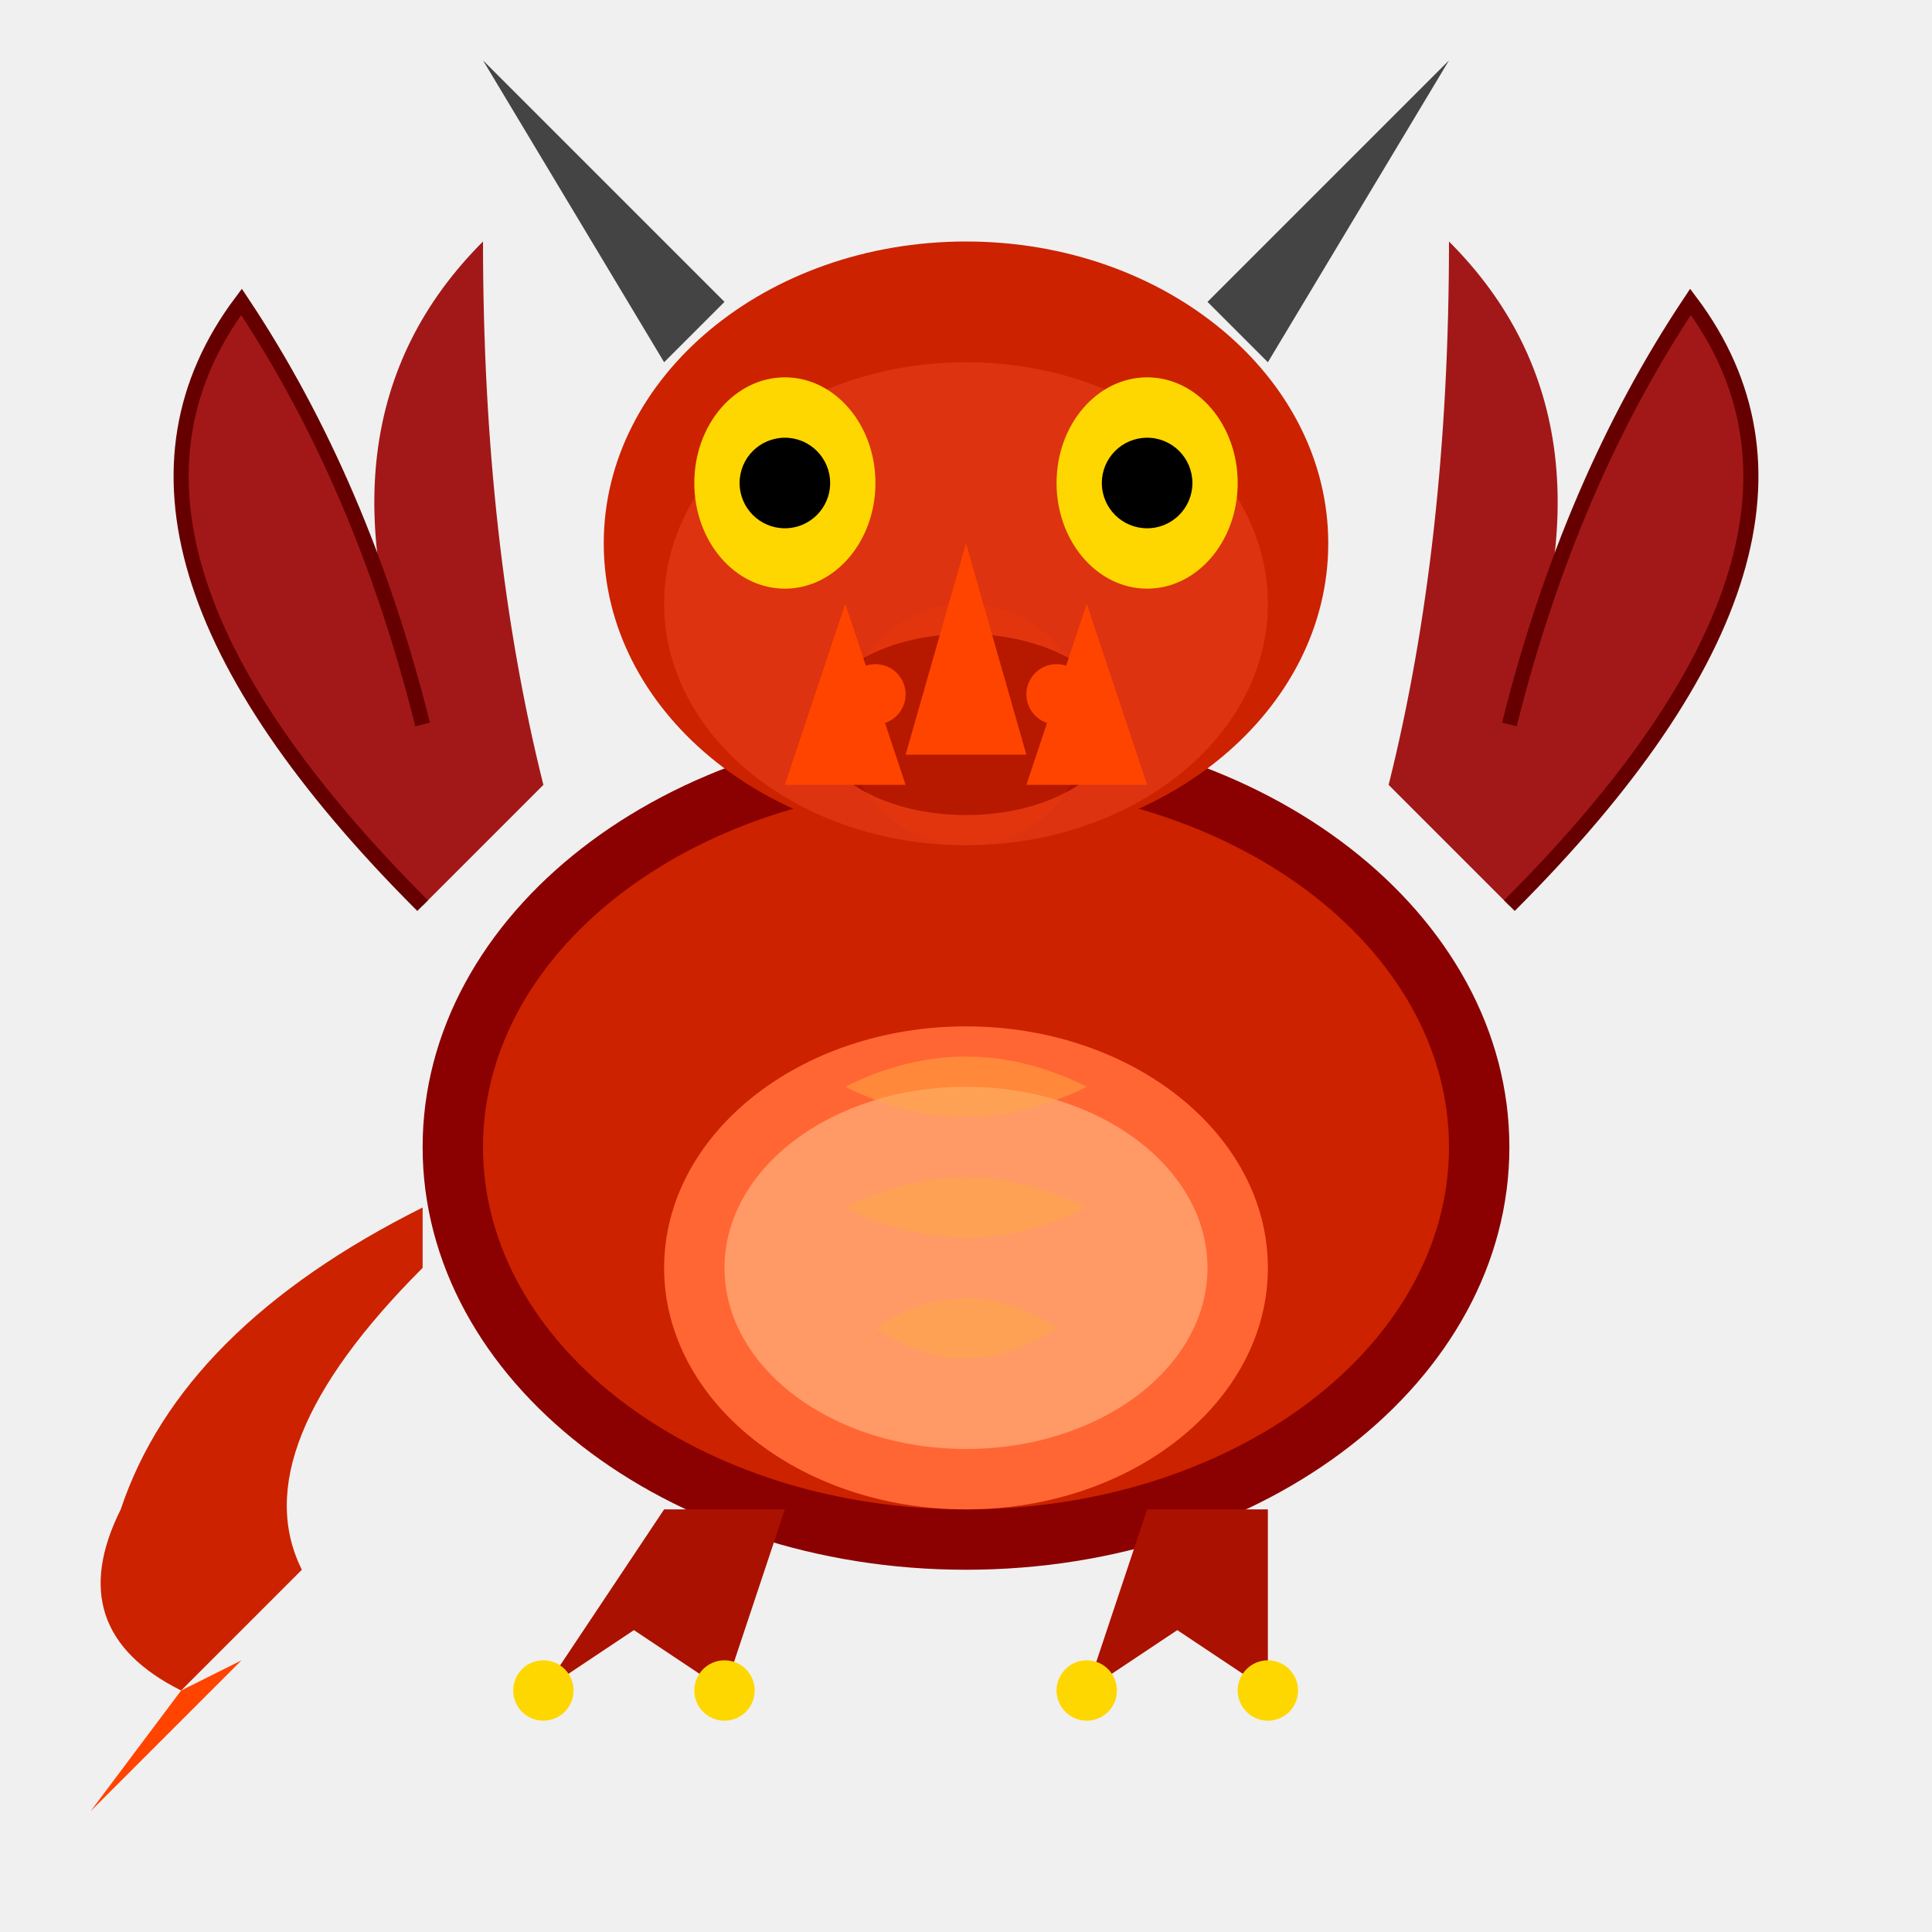
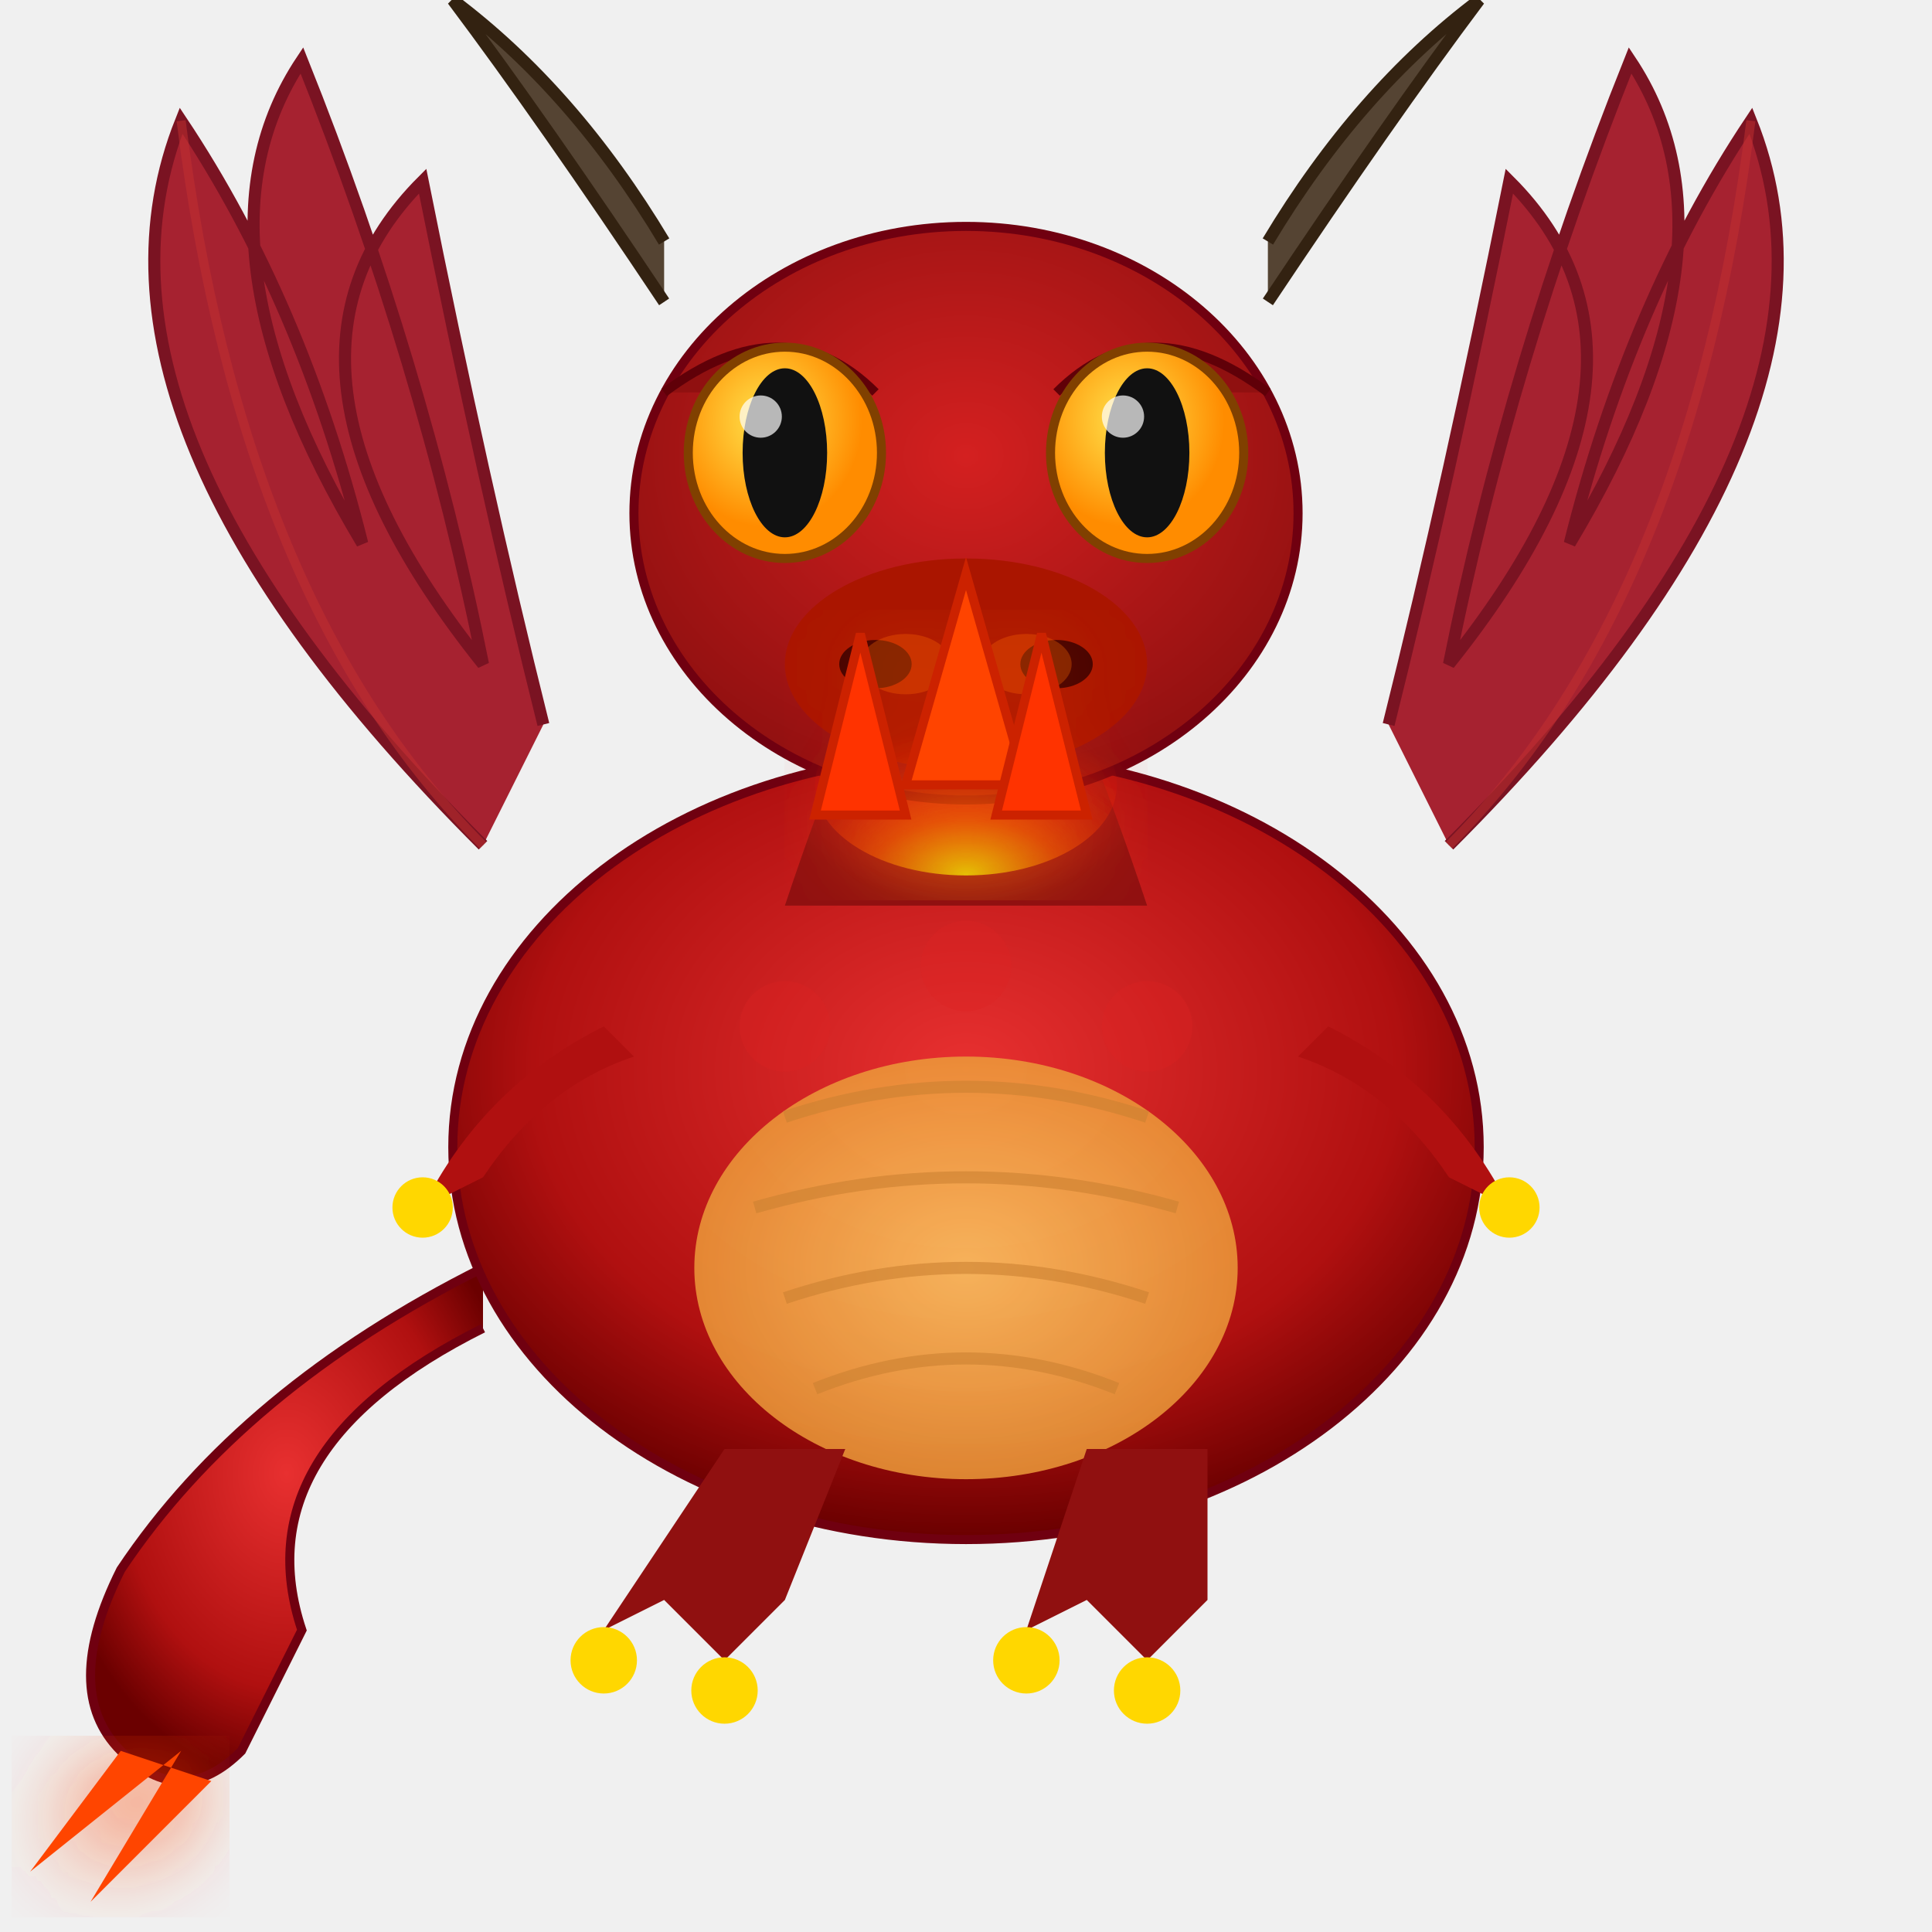
<svg xmlns="http://www.w3.org/2000/svg" viewBox="0 0 64 64">
-   <ellipse cx="32" cy="38" rx="18" ry="14" fill="#8B0000" />
-   <ellipse cx="32" cy="38" rx="16" ry="12" fill="#CC2200" />
-   <ellipse cx="32" cy="42" rx="10" ry="8" fill="#FF6633" />
-   <ellipse cx="32" cy="42" rx="8" ry="6" fill="#FF9966" />
-   <ellipse cx="32" cy="18" rx="12" ry="10" fill="#CC2200" />
-   <ellipse cx="32" cy="20" rx="10" ry="8" fill="#DD3311" />
-   <ellipse cx="26" cy="16" rx="3" ry="3.5" fill="#FFD700" />
-   <circle cx="26" cy="16" r="1.5" fill="#000" />
-   <ellipse cx="38" cy="16" rx="3" ry="3.5" fill="#FFD700" />
-   <circle cx="38" cy="16" r="1.5" fill="#000" />
-   <path d="M22 12 L16 2 L24 10 Z" fill="#444" />
-   <path d="M42 12 L48 2 L40 10 Z" fill="#444" />
-   <ellipse cx="32" cy="24" rx="5" ry="3" fill="#AA1100" />
-   <circle cx="29" cy="23" r="1" fill="#FF4400" />
-   <circle cx="35" cy="23" r="1" fill="#FF4400" />
-   <path d="M14 30 Q2 18 8 10 Q12 16 14 24 Q10 14 16 8 Q16 18 18 26" fill="#990000" opacity="0.9" />
-   <path d="M14 30 Q2 18 8 10 Q12 16 14 24" fill="none" stroke="#660000" stroke-width="0.5" />
-   <path d="M50 30 Q62 18 56 10 Q52 16 50 24 Q54 14 48 8 Q48 18 46 26" fill="#990000" opacity="0.9" />
-   <path d="M50 30 Q62 18 56 10 Q52 16 50 24" fill="none" stroke="#660000" stroke-width="0.5" />
-   <path d="M14 40 Q6 44 4 50 Q2 54 6 56 L10 52 Q8 48 14 42" fill="#CC2200" />
-   <path d="M6 56 L3 60 L8 55 Z" fill="#FF4400" />
-   <polygon points="26,26 28,20 30,26" fill="#FF4400" />
-   <polygon points="30,25 32,18 34,25" fill="#FF4400" />
-   <polygon points="34,26 36,20 38,26" fill="#FF4400" />
-   <path d="M28 36 Q32 34 36 36 Q32 38 28 36" fill="#FFaa44" opacity="0.5" />
-   <path d="M28 40 Q32 38 36 40 Q32 42 28 40" fill="#FFaa44" opacity="0.5" />
-   <path d="M29 44 Q32 42 35 44 Q32 46 29 44" fill="#FFaa44" opacity="0.5" />
-   <path d="M22 50 L18 56 L21 54 L24 56 L26 50" fill="#AA1100" />
-   <path d="M38 50 L36 56 L39 54 L42 56 L42 50" fill="#AA1100" />
-   <circle cx="18" cy="56" r="1" fill="#FFD700" />
-   <circle cx="24" cy="56" r="1" fill="#FFD700" />
-   <circle cx="36" cy="56" r="1" fill="#FFD700" />
-   <circle cx="42" cy="56" r="1" fill="#FFD700" />
-   <circle cx="32" cy="24" r="4" fill="#FF4400" opacity="0.15" />
+   <defs>
+     <radialGradient id="bodyGrad" cx="50%" cy="40%" r="60%">
+       <stop offset="0%" stop-color="#E83030" />
+       <stop offset="70%" stop-color="#B01010" />
+       <stop offset="100%" stop-color="#6B0000" />
+     </radialGradient>
+     <radialGradient id="bellyGrad" cx="50%" cy="50%" r="60%">
+       <stop offset="0%" stop-color="#FFCC66" />
+       <stop offset="100%" stop-color="#E89030" />
+     </radialGradient>
+     <radialGradient id="headGrad" cx="50%" cy="40%" r="60%">
+       <stop offset="0%" stop-color="#D42020" />
+       <stop offset="100%" stop-color="#901010" />
+     </radialGradient>
+     <radialGradient id="eyeGrad" cx="40%" cy="35%" r="50%">
+       <stop offset="0%" stop-color="#FFE44D" />
+       <stop offset="100%" stop-color="#FF8C00" />
+     </radialGradient>
+     <radialGradient id="fireGrad" cx="50%" cy="100%" r="80%">
+       <stop offset="0%" stop-color="#FFFF00" stop-opacity="0.9" />
+       <stop offset="40%" stop-color="#FF6600" stop-opacity="0.7" />
+       <stop offset="100%" stop-color="#FF0000" stop-opacity="0" />
+     </radialGradient>
+     <filter id="glow">
+       <feGaussianBlur stdDeviation="1.5" result="blur" />
+       <feMerge>
+         <feMergeNode in="blur" />
+         <feMergeNode in="SourceGraphic" />
+       </feMerge>
+     </filter>
+   </defs>
+   <g opacity="0.92">
+     <path d="M16 28 Q2 14 6 4 Q10 10 12 18 Q6 8 10 2 Q14 12 16 22 Q8 12 14 6 Q16 16 18 24" fill="#A01020" stroke="#700010" stroke-width="0.4" />
+     <path d="M16 28 Q8 20 6 4" fill="none" stroke="#C02020" stroke-width="0.3" opacity="0.5" />
+     <path d="M48 28 Q62 14 58 4 Q54 10 52 18 Q58 8 54 2 Q50 12 48 22 Q56 12 50 6 Q48 16 46 24" fill="#A01020" stroke="#700010" stroke-width="0.4" />
+     <path d="M48 28 Q56 20 58 4" fill="none" stroke="#C02020" stroke-width="0.3" opacity="0.5" />
+   </g>
+   <path d="M16 42 Q8 46 4 52 Q2 56 4 58 Q6 60 8 58 L10 54 Q8 48 16 44" fill="url(#bodyGrad)" stroke="#700010" stroke-width="0.3" />
+   <path d="M4 58 L1 62 L6 58 L3 63 L7 59" fill="#FF4400" filter="url(#glow)" />
+   <ellipse cx="32" cy="38" rx="17" ry="13" fill="url(#bodyGrad)" stroke="#700010" stroke-width="0.3" />
+   <ellipse cx="32" cy="42" rx="9" ry="7" fill="url(#bellyGrad)" opacity="0.85" />
+   <path d="M26 37 Q32 35 38 37" fill="none" stroke="#CC8030" stroke-width="0.4" opacity="0.6" />
+   <path d="M25 40 Q32 38 39 40" fill="none" stroke="#CC8030" stroke-width="0.4" opacity="0.6" />
+   <path d="M26 43 Q32 41 38 43" fill="none" stroke="#CC8030" stroke-width="0.4" opacity="0.6" />
+   <path d="M27 46 Q32 44 37 46" fill="none" stroke="#CC8030" stroke-width="0.4" opacity="0.6" />
+   <path d="M26 30 Q28 24 30 20 L34 20 Q36 24 38 30" fill="url(#headGrad)" />
+   <ellipse cx="32" cy="17" rx="11" ry="9.5" fill="url(#headGrad)" stroke="#700010" stroke-width="0.3" />
+   <path d="M22 13 Q26 10 29 13" fill="#901010" stroke="#600008" stroke-width="0.3" />
+   <path d="M35 13 Q38 10 42 13" fill="#901010" stroke="#600008" stroke-width="0.3" />
+   <ellipse cx="26" cy="15" rx="3.2" ry="3.5" fill="url(#eyeGrad)" stroke="#804000" stroke-width="0.3" />
+   <ellipse cx="26" cy="15" rx="1.4" ry="2.8" fill="#111" />
+   <circle cx="25.2" cy="13.8" r="0.7" fill="#FFF" opacity="0.7" />
+   <ellipse cx="38" cy="15" rx="3.2" ry="3.5" fill="url(#eyeGrad)" stroke="#804000" stroke-width="0.3" />
+   <ellipse cx="38" cy="15" rx="1.4" ry="2.8" fill="#111" />
+   <circle cx="37.2" cy="13.8" r="0.7" fill="#FFF" opacity="0.7" />
+   <path d="M22 10 Q18 4 15 0 Q19 3 22 8" fill="#554433" stroke="#332211" stroke-width="0.4" />
+   <path d="M42 10 Q46 4 49 0 Q45 3 42 8" fill="#554433" stroke="#332211" stroke-width="0.4" />
+   <ellipse cx="32" cy="22" rx="6" ry="3.5" fill="#AA1500" />
+   <ellipse cx="29" cy="22" rx="1.2" ry="0.8" fill="#440000" />
+   <ellipse cx="35" cy="22" rx="1.2" ry="0.8" fill="#440000" />
+   <g filter="url(#glow)" opacity="0.8">
+     <ellipse cx="32" cy="26" rx="5" ry="3" fill="url(#fireGrad)" />
+     <ellipse cx="30" cy="22" rx="1.5" ry="1" fill="#FF6600" opacity="0.4" />
+     <ellipse cx="34" cy="22" rx="1.5" ry="1" fill="#FF6600" opacity="0.4" />
+   </g>
+   <polygon points="27,27 28.5,21 30,27" fill="#FF3300" stroke="#CC2200" stroke-width="0.3" />
+   <polygon points="30,26 32,19 34,26" fill="#FF4400" stroke="#CC2200" stroke-width="0.3" />
+   <polygon points="33,27 34.5,21 36,27" fill="#FF3300" stroke="#CC2200" stroke-width="0.3" />
+   <path d="M20 34 Q16 36 14 40 L16 39 Q18 36 21 35" fill="#B01010" />
+   <circle cx="14" cy="40" r="1" fill="#FFD700" />
+   <path d="M44 34 Q48 36 50 40 L48 39 Q46 36 43 35" fill="#B01010" />
+   <circle cx="50" cy="40" r="1" fill="#FFD700" />
+   <path d="M24 48 L20 54 L22 53 L24 55 L26 53 L28 48" fill="#901010" />
+   <path d="M36 48 L34 54 L36 53 L38 55 L40 53 L40 48" fill="#901010" />
+   <circle cx="20" cy="55" r="1.1" fill="#FFD700" />
+   <circle cx="24" cy="56" r="1.1" fill="#FFD700" />
+   <circle cx="34" cy="55" r="1.1" fill="#FFD700" />
+   <circle cx="38" cy="56" r="1.1" fill="#FFD700" />
+   <circle cx="26" cy="34" r="1.5" fill="#DD2020" opacity="0.3" />
+   <circle cx="38" cy="34" r="1.5" fill="#DD2020" opacity="0.3" />
+   <circle cx="32" cy="32" r="1.5" fill="#DD2020" opacity="0.3" />
</svg>
